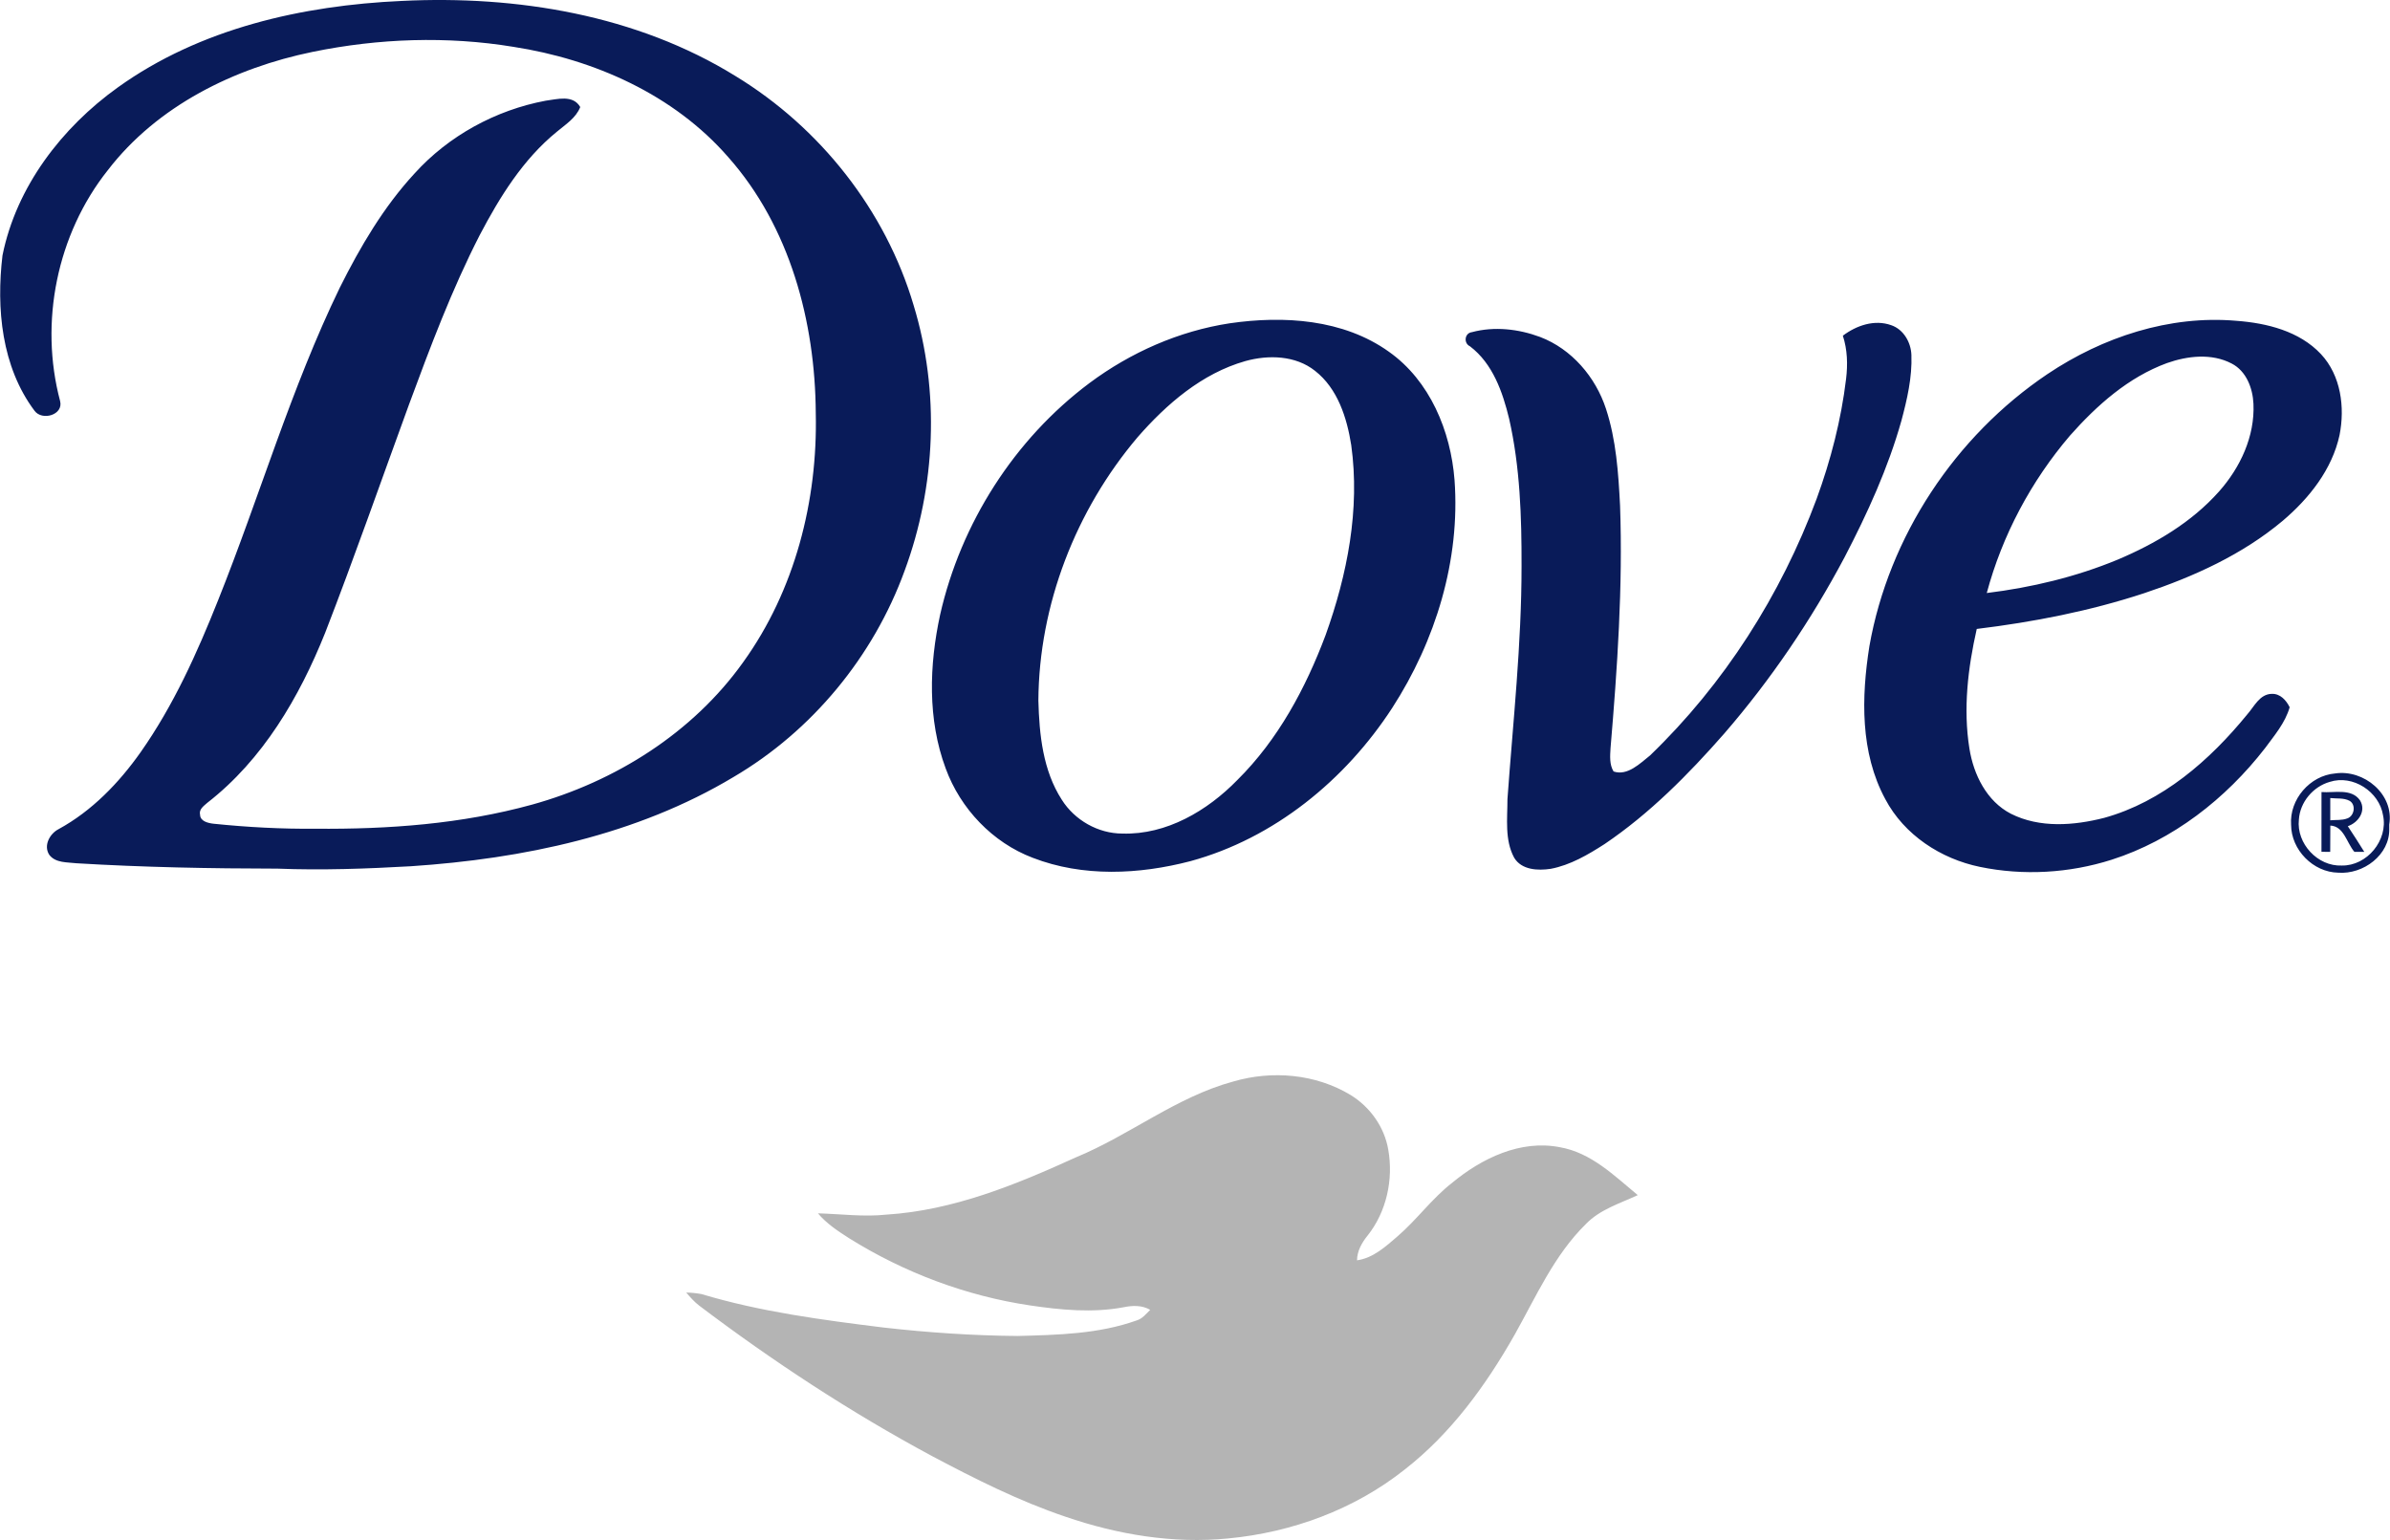
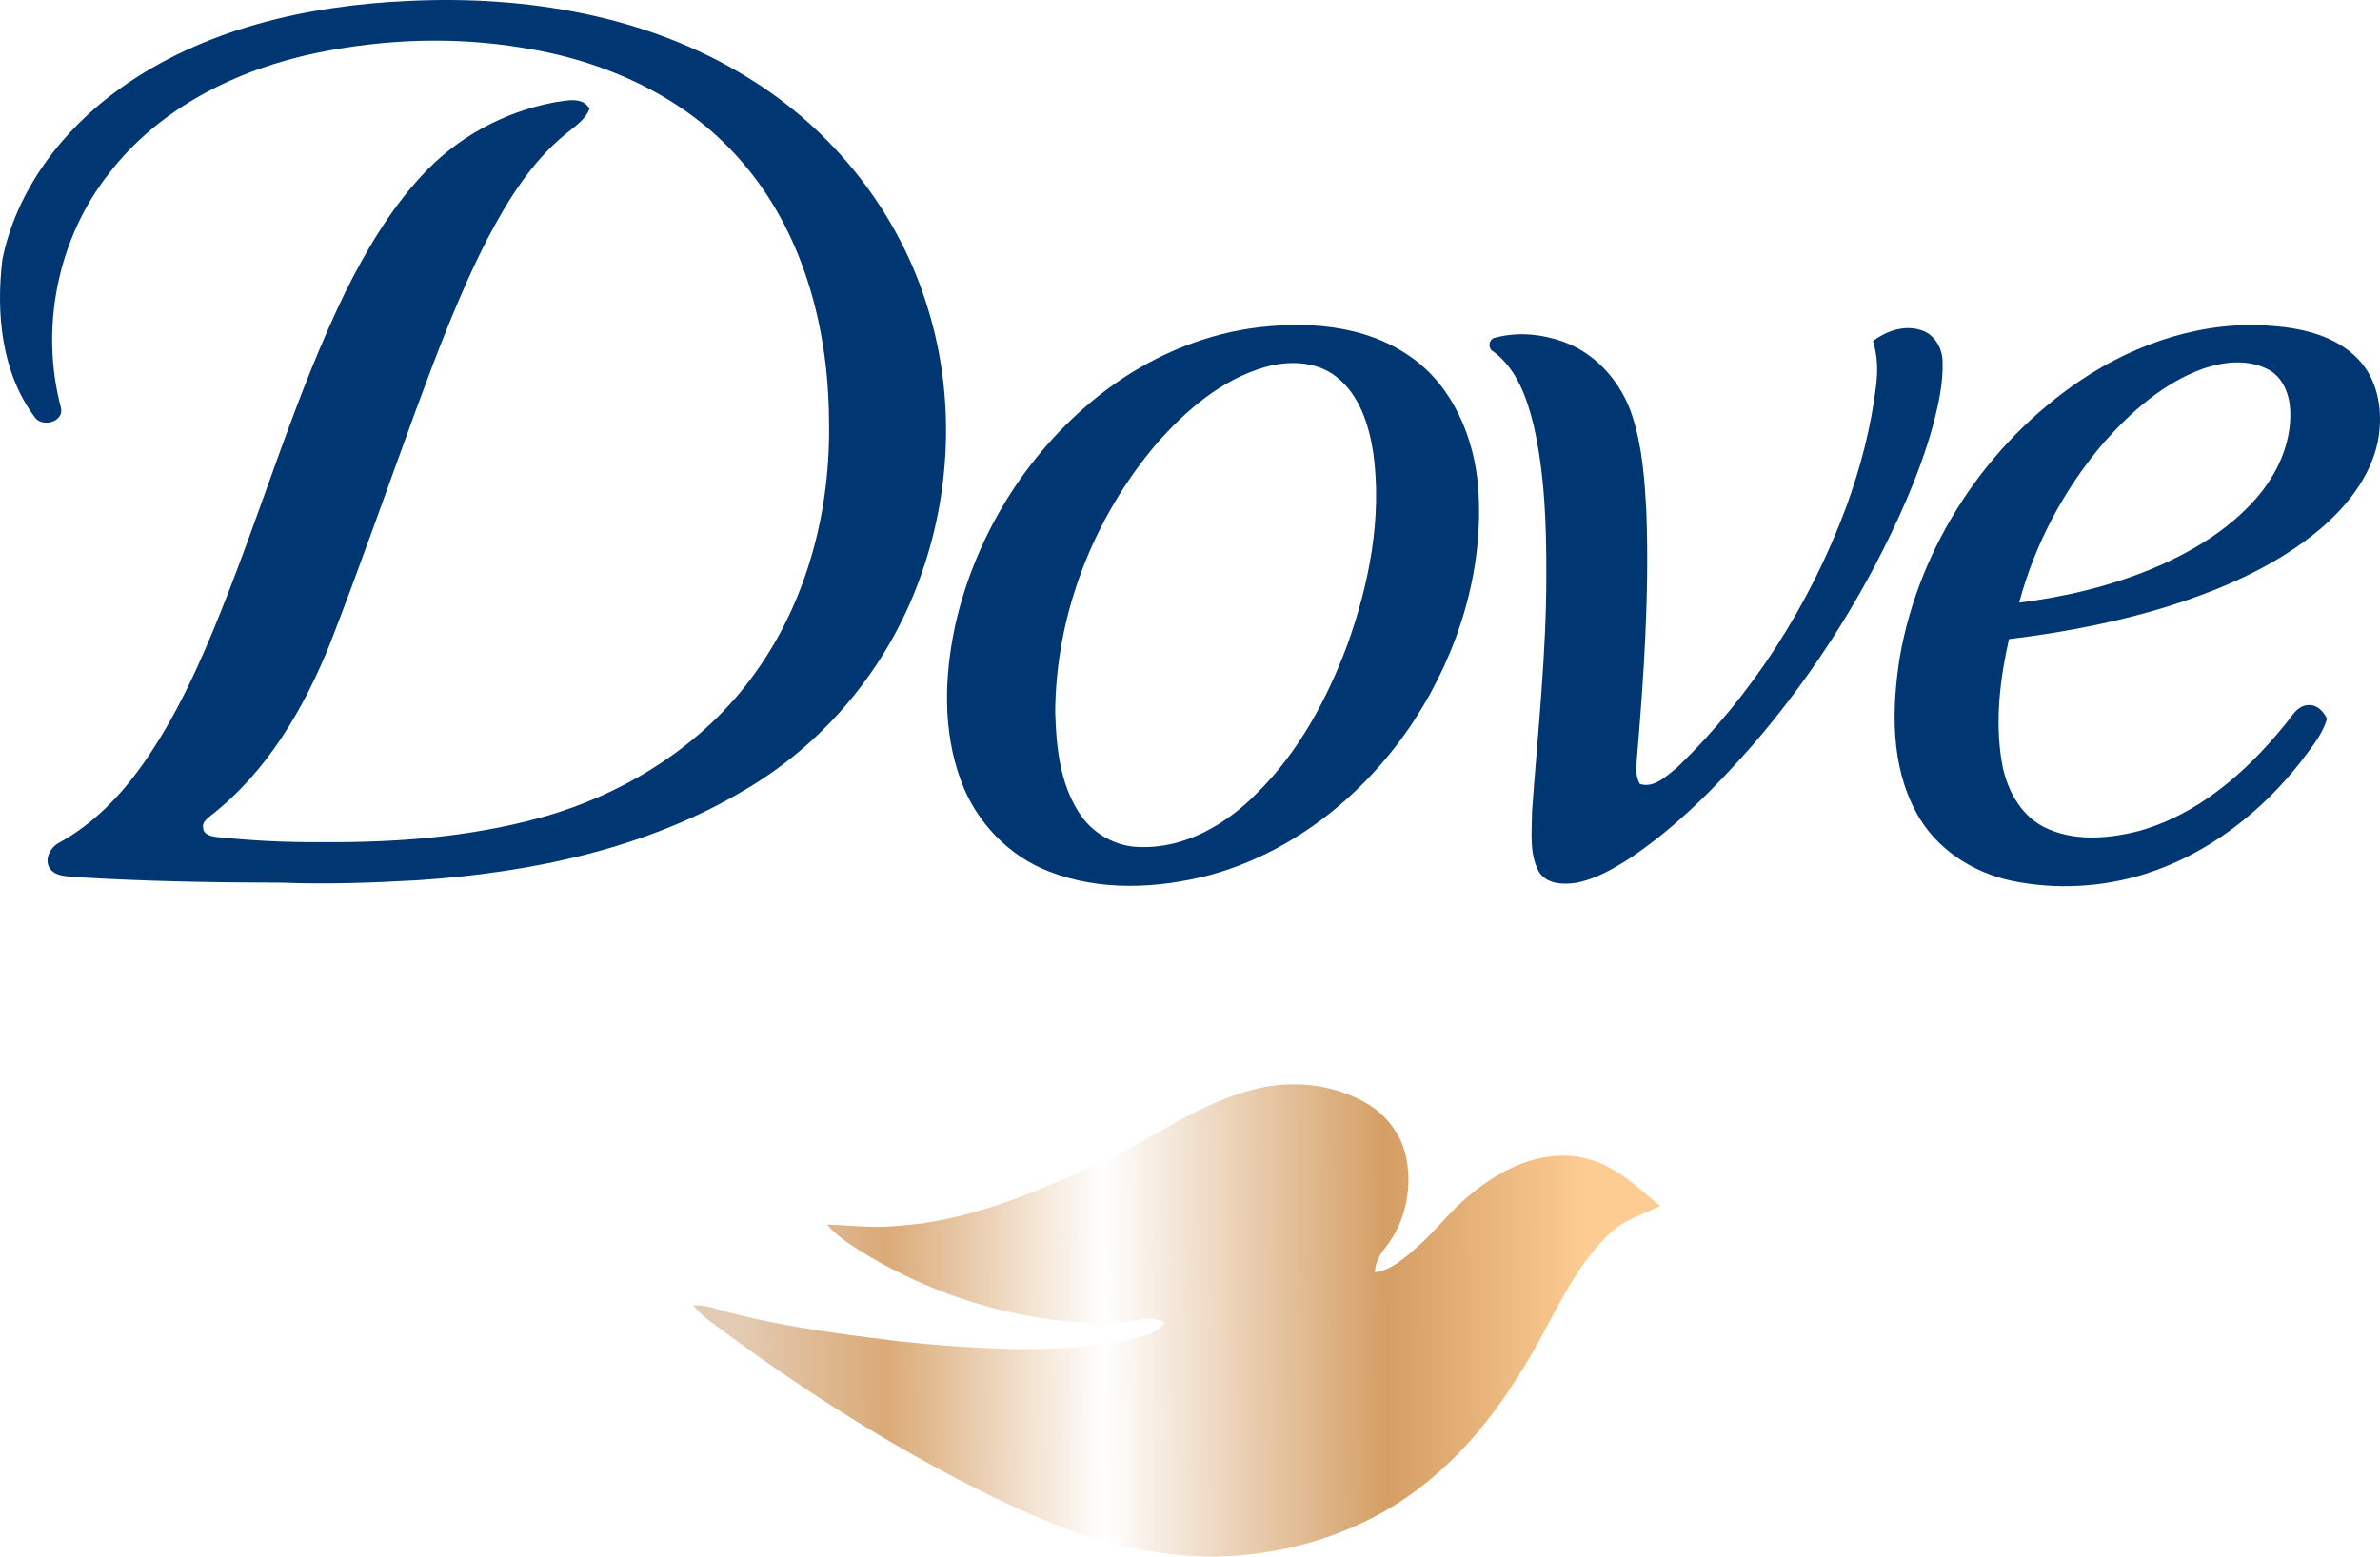
- <svg xmlns="http://www.w3.org/2000/svg" width="2500" height="1611" viewBox="1.095 7.45 749.083 482.78">
-   <g fill="#091B59">
-     <path d="M37.98 34.85C63.72 16.36 95.79 9.14 127 7.74c36.04-1.771 73.56 4.36 104.62 23.57 26.49 16.13 46.99 42.03 55.81 71.83 8.25 27.07 6.97 56.76-2.83 83.26-9.77 26.84-28.95 50.14-53.6 64.629-30.44 18.25-66.06 25.641-101.12 27.98-13.94.79-27.92 1.301-41.88.75-21-.029-42.01-.42-62.97-1.68-2.9-.35-6.51-.04-8.51-2.6-1.95-2.9.1-6.681 2.91-8.11 10.44-5.71 18.89-14.47 25.7-24.12 10.31-14.65 17.69-31.09 24.29-47.66 13.03-32.54 22.82-66.39 38.15-97.99 6.38-12.76 13.69-25.23 23.41-35.76 10.7-11.84 25.45-19.88 41.11-22.82 3.64-.46 8.56-1.96 10.84 1.99-1.37 3.46-4.6 5.45-7.32 7.73-10.6 8.62-17.92 20.47-24.2 32.43-8.76 17.1-15.52 35.12-22.17 53.12-8.72 23.85-17.08 47.84-26.27 71.53-8.08 20.18-19.54 39.8-36.95 53.31-1.1.979-2.7 2.04-2.26 3.771.06 2.039 2.55 2.59 4.19 2.779 10.63 1.1 21.33 1.67 32.02 1.57 22.8.2 45.82-1.48 67.88-7.561 26.05-7.229 50.36-22.479 66.17-44.669 16.18-22.47 23.36-50.58 22.74-78.06-.17-28.66-8.1-58.44-27.44-80.25-17.04-19.58-42.01-30.66-67.31-34.57-20.83-3.43-42.26-2.66-62.91 1.56-24.6 5.04-48.76 16.91-64.3 37.15-15.9 20.03-21.49 47.65-14.92 72.32 1.13 4.37-5.66 6.3-8.02 3.05C1.52 122.41-.16 104.16 1.82 87.52c4.34-21.51 18.56-40.06 36.16-52.67zM386.52 108.8c16.881-2.46 35.58-1.32 49.891 8.91 12.87 9.1 19.38 24.85 20.58 40.19 1.84 25.16-5.94 50.45-19.54 71.49-14.69 22.6-37.011 40.879-63.26 48.03-16.09 4.2-33.71 5.03-49.43-1.061-12.6-4.789-22.65-15.379-27.27-27.989-5.73-15.38-5.18-32.42-1.74-48.26 6.51-28.63 23.25-54.96 46.8-72.57 12.889-9.6 28.029-16.31 43.969-18.74m4.89 11.85c-13.58 3.85-24.68 13.45-33.79 23.89-19.36 22.86-30.9 52.51-31.08 82.55.28 10.65 1.42 21.91 7.34 31.07 4.04 6.42 11.39 10.6 18.99 10.609 13.85.42 26.659-7.16 36.06-16.81 12.74-12.62 21.4-28.77 27.65-45.43 6.8-18.94 10.83-39.42 8.03-59.54-1.351-8.58-4.251-17.74-11.351-23.29-6.109-4.849-14.609-5.069-21.849-3.049zM642.86 124.72c17.29-11.6 38.26-18.52 59.22-16.7 9.54.71 19.74 3.22 26.51 10.44 6.271 6.71 7.55 16.67 5.83 25.38-2.34 10.81-9.54 19.85-17.81 26.87-12.63 10.6-27.891 17.52-43.431 22.7-17.029 5.61-34.72 9.04-52.489 11.21-2.771 12.23-4.29 25.01-2.301 37.48 1.301 8.169 5.391 16.53 13.021 20.46 9.03 4.549 19.729 3.709 29.25 1.279 18.229-5.04 33.07-18.02 44.8-32.4 2.21-2.46 3.87-6.37 7.68-6.47 2.681-.11 4.551 1.99 5.641 4.2-1.4 4.9-4.78 8.82-7.73 12.84-12.29 15.85-28.87 28.83-48.109 34.971-13.25 4.209-27.641 5.049-41.261 2.229-12.26-2.521-23.72-10.01-29.649-21.22-7.91-14.6-7.521-32.02-4.99-47.98 6.078-34.389 26.888-65.829 55.818-85.289m37.47-3.45c-12.1 4.43-21.98 13.22-30.41 22.73-12.18 14.26-21.229 31.23-26.09 49.36 14.06-1.73 27.97-5.05 41.07-10.48 11.779-4.98 23.159-11.69 31.729-21.34 6.67-7.5 11.271-17.31 10.8-27.51-.229-4.91-2.229-10.24-6.819-12.61-6.27-3.29-13.83-2.42-20.28-.15zM578.72 112.69c4.25-3.22 9.94-5.17 15.17-3.29 3.87 1.32 6.181 5.39 6.32 9.34.26 6.99-1.34 13.88-3.13 20.58-4.2 14.93-10.68 29.1-17.82 42.82-10.49 19.77-23.12 38.41-37.77 55.33-11.221 12.79-23.32 25.02-37.45 34.58-5.22 3.351-10.75 6.61-16.92 7.771-4 .59-9.08.4-11.43-3.471-3.021-5.59-2.101-12.25-2.11-18.359 1.75-24.32 4.43-48.61 4.42-73.03.04-15.47-.46-31.09-3.89-46.23-2.04-8.4-5.13-17.3-12.28-22.72-2.061-.96-1.7-4.15.61-4.43 7.02-1.88 14.619-1.01 21.38 1.51 9.899 3.77 17.38 12.55 20.64 22.5 3.21 9.78 3.9 20.16 4.42 30.38.9 25.38-.85 50.76-2.99 76.05-.14 2.42-.38 5.11.96 7.28 4.351 1.47 8.271-2.51 11.431-5.02 23.229-22.37 41-50.27 52.22-80.46 4.43-12.14 7.69-24.75 9.23-37.59.549-4.531.419-9.181-1.011-13.541zM719.23 266.02c-.57-7.93 5.899-15.439 13.81-16.1 8.97-1.34 18.57 6.5 16.96 16.04v1.229c.24 8.301-8.18 14.44-15.99 13.84-7.88-.138-14.75-7.149-14.78-15.009m12.13-13.459c-5.24 1.479-9.351 6.369-9.69 11.83-.81 7.5 5.88 14.719 13.44 14.399 7.92.149 14.59-7.97 12.949-15.72-1.169-7.44-9.459-12.849-16.699-10.509z" />
-     <path d="M728.76 255.75c3.971.33 9.36-1.26 12.061 2.59 2.069 3.34-.53 7-3.811 8.12a303.41 303.41 0 0 1 5.16 8.04c-.77 0-2.32.01-3.09.01-2.42-2.789-3.271-8.05-7.55-8.25-.04 2.74-.04 5.5-.04 8.25l-2.74-.029c0-6.241 0-12.481.01-18.731m2.75 1.88c-.02 2.32-.02 4.649 0 6.979 1.76-.18 3.641.07 5.33-.59 2.22-.74 2.82-4.299.72-5.52-1.84-.979-4.06-.629-6.05-.869z" />
+ <svg xmlns="http://www.w3.org/2000/svg" xmlns:xlink="http://www.w3.org/1999/xlink" width="1000" height="654.219" viewBox="0 0 750 490.664" version="1.1" id="svg6894">
+   <defs id="defs6898">
+     <linearGradient id="linearGradient10915">
+       <stop style="stop-color:#e3cbb3;stop-opacity:1" offset="0" id="stop10917" />
+       <stop id="stop10919" offset="0.176" style="stop-color:#daaa77;stop-opacity:1" />
+       <stop style="stop-color:#ffffff;stop-opacity:1" offset="0.431" id="stop10921" />
+       <stop id="stop10923" offset="0.765" style="stop-color:#d49e64;stop-opacity:1" />
+       <stop style="stop-color:#fdcc93;stop-opacity:1" offset="1" id="stop10925" />
+     </linearGradient>
+     <linearGradient id="linearGradient10899">
+       <stop id="stop10901" offset="0" style="stop-color:#b89f88;stop-opacity:1" />
+       <stop style="stop-color:#daaa77;stop-opacity:1" offset="0.176" id="stop10907" />
+       <stop id="stop10909" offset="0.431" style="stop-color:#ffffff;stop-opacity:0" />
+       <stop style="stop-color:#d49e64;stop-opacity:1" offset="0.765" id="stop10911" />
+       <stop id="stop10903" offset="1" style="stop-color:#fdcc93;stop-opacity:1" />
+     </linearGradient>
+     <linearGradient gradientTransform="translate(-138.6986,-196.4897)" gradientUnits="userSpaceOnUse" y2="436.356" x2="490.582" y1="437.64" x1="228.596" id="linearGradient10905" xlink:href="#linearGradient10899" />
+     <linearGradient gradientTransform="translate(-138.6986,-196.4897)" y2="436.356" x2="490.582" y1="437.64" x1="228.596" gradientUnits="userSpaceOnUse" id="linearGradient10913" xlink:href="#linearGradient10915" />
+   </defs>
+   <g id="g7523" transform="matrix(1.021766,0,0,1.021766,-1.11916,-7.611341)">
+     <g id="#ffffffff" />
+     <g style="fill-opacity:1" id="#091b59ff">
+       <path style="opacity:1;fill:#003772;fill-opacity:1" id="path9654" d="M 37.98,34.85 C 63.72,16.36 95.79,9.14 127,7.74 c 36.04,-1.77 73.56,4.36 104.62,23.57 26.49,16.13 46.99,42.03 55.81,71.83 8.25,27.07 6.97,56.76 -2.83,83.26 -9.77,26.84 -28.95,50.14 -53.6,64.63 -30.44,18.25 -66.06,25.64 -101.12,27.98 -13.94,0.79 -27.92,1.3 -41.88,0.75 -21,-0.03 -42.01,-0.42 -62.97,-1.68 -2.9,-0.35 -6.51,-0.04 -8.51,-2.6 -1.95,-2.9 0.1,-6.68 2.91,-8.11 10.44,-5.71 18.89,-14.47 25.7,-24.12 10.31,-14.65 17.69,-31.09 24.29,-47.66 13.03,-32.54 22.82,-66.39 38.15,-97.99 6.38,-12.76 13.69,-25.23 23.41,-35.76 10.7,-11.84 25.45,-19.88 41.11,-22.82 3.64,-0.46 8.56,-1.96 10.84,1.99 -1.37,3.46 -4.6,5.45 -7.32,7.73 -10.6,8.62 -17.92,20.47 -24.2,32.43 -8.76,17.1 -15.52,35.12 -22.17,53.12 -8.72,23.85 -17.08,47.84 -26.27,71.53 -8.08,20.18 -19.54,39.8 -36.95,53.31 -1.1,0.98 -2.7,2.04 -2.26,3.77 0.06,2.04 2.55,2.59 4.19,2.78 10.63,1.1 21.33,1.67 32.02,1.57 22.8,0.2 45.82,-1.48 67.88,-7.56 26.05,-7.23 50.36,-22.48 66.17,-44.67 16.18,-22.47 23.36,-50.58 22.74,-78.06 C 256.59,108.3 248.66,78.52 229.32,56.71 212.28,37.13 187.31,26.05 162.01,22.14 141.18,18.71 119.75,19.48 99.1,23.7 74.5,28.74 50.34,40.61 34.8,60.85 18.9,80.88 13.31,108.5 19.88,133.17 c 1.13,4.37 -5.66,6.3 -8.02,3.05 C 1.52,122.41 -0.16,104.16 1.82,87.52 6.16,66.01 20.38,47.46 37.98,34.85 Z" />
+       <path style="opacity:1;fill:#003772;fill-opacity:1" id="path9656" d="m 386.52,108.8 c 16.88,-2.46 35.58,-1.32 49.89,8.91 12.87,9.1 19.38,24.85 20.58,40.19 1.84,25.16 -5.94,50.45 -19.54,71.49 -14.69,22.6 -37.01,40.88 -63.26,48.03 -16.09,4.2 -33.71,5.03 -49.43,-1.06 -12.6,-4.79 -22.65,-15.38 -27.27,-27.99 -5.73,-15.38 -5.18,-32.42 -1.74,-48.26 6.51,-28.63 23.25,-54.96 46.8,-72.57 12.89,-9.6 28.03,-16.31 43.97,-18.74 m 4.89,11.85 c -13.58,3.85 -24.68,13.45 -33.79,23.89 -19.36,22.86 -30.9,52.51 -31.08,82.55 0.28,10.65 1.42,21.91 7.34,31.07 4.04,6.42 11.39,10.6 18.99,10.61 13.85,0.42 26.66,-7.16 36.06,-16.81 12.74,-12.62 21.4,-28.77 27.65,-45.43 6.8,-18.94 10.83,-39.42 8.03,-59.54 -1.35,-8.58 -4.25,-17.74 -11.35,-23.29 -6.11,-4.85 -14.61,-5.07 -21.85,-3.05 z" />
+       <path style="opacity:1;fill:#003772;fill-opacity:1" id="path9658" d="m 642.86,124.72 c 17.29,-11.6 38.26,-18.52 59.22,-16.7 9.54,0.71 19.74,3.22 26.51,10.44 6.27,6.71 7.55,16.67 5.83,25.38 -2.34,10.81 -9.54,19.85 -17.81,26.87 -12.63,10.6 -27.89,17.52 -43.43,22.7 -17.03,5.61 -34.72,9.04 -52.49,11.21 -2.77,12.23 -4.29,25.01 -2.3,37.48 1.3,8.17 5.39,16.53 13.02,20.46 9.03,4.55 19.73,3.71 29.25,1.28 18.23,-5.04 33.07,-18.02 44.8,-32.4 2.21,-2.46 3.87,-6.37 7.68,-6.47 2.68,-0.11 4.55,1.99 5.64,4.2 -1.4,4.9 -4.78,8.82 -7.73,12.84 -12.29,15.85 -28.87,28.83 -48.11,34.97 -13.25,4.21 -27.64,5.05 -41.26,2.23 -12.26,-2.52 -23.72,-10.01 -29.65,-21.22 -7.91,-14.6 -7.52,-32.02 -4.99,-47.98 6.08,-34.39 26.89,-65.83 55.82,-85.29 m 37.47,-3.45 c -12.1,4.43 -21.98,13.22 -30.41,22.73 -12.18,14.26 -21.23,31.23 -26.09,49.36 14.06,-1.73 27.97,-5.05 41.07,-10.48 11.78,-4.98 23.16,-11.69 31.73,-21.34 6.67,-7.5 11.27,-17.31 10.8,-27.51 -0.23,-4.91 -2.23,-10.24 -6.82,-12.61 -6.27,-3.29 -13.83,-2.42 -20.28,-0.15 z" />
+       <path style="opacity:1;fill:#003772;fill-opacity:1" id="path9660" d="m 578.72,112.69 c 4.25,-3.22 9.94,-5.17 15.17,-3.29 3.87,1.32 6.18,5.39 6.32,9.34 0.26,6.99 -1.34,13.88 -3.13,20.58 -4.2,14.93 -10.68,29.1 -17.82,42.82 -10.49,19.77 -23.12,38.41 -37.77,55.33 -11.22,12.79 -23.32,25.02 -37.45,34.58 -5.22,3.35 -10.75,6.61 -16.92,7.77 -4,0.59 -9.08,0.4 -11.43,-3.47 -3.02,-5.59 -2.1,-12.25 -2.11,-18.36 1.75,-24.32 4.43,-48.61 4.42,-73.03 0.04,-15.47 -0.46,-31.09 -3.89,-46.23 -2.04,-8.4 -5.13,-17.3 -12.28,-22.72 -2.06,-0.96 -1.7,-4.15 0.61,-4.43 7.02,-1.88 14.62,-1.01 21.38,1.51 9.9,3.77 17.38,12.55 20.64,22.5 3.21,9.78 3.9,20.16 4.42,30.38 0.9,25.38 -0.85,50.76 -2.99,76.05 -0.14,2.42 -0.38,5.11 0.96,7.28 4.35,1.47 8.27,-2.51 11.43,-5.02 23.23,-22.37 41,-50.27 52.22,-80.46 4.43,-12.14 7.69,-24.75 9.23,-37.59 0.55,-4.53 0.42,-9.18 -1.01,-13.54 z" />
+     </g>
+     <g transform="translate(138.6986,196.4897)" style="fill:url(#linearGradient10905);fill-opacity:1;stroke:#000000" id="#b4b4b4ff">
+       <path style="opacity:1;fill:url(#linearGradient10913);fill-opacity:1;stroke:none" id="path9667" d="m 247.607,147.452 c 12.17,-3.58 25.87,-2.41 36.81,4.21 6.11,3.74 10.62,10.05 11.82,17.15 1.65,9.32 -0.54,19.46 -6.48,26.92 -1.81,2.24 -3.27,4.8 -3.32,7.76 5.08,-0.71 8.95,-4.29 12.67,-7.49 6.08,-5.22 10.78,-11.86 17.13,-16.79 9.28,-7.7 21.49,-13.61 33.81,-11.17 9.78,1.69 17.06,8.95 24.4,15.01 -5.62,2.63 -11.83,4.47 -16.26,9.06 -9.92,9.74 -15.59,22.69 -22.3,34.64 -9.03,15.93 -20.04,31.11 -34.62,42.42 -15.73,12.46 -35.3,19.63 -55.21,21.51 -17.25,1.72 -34.71,-1.22 -51.03,-6.82 -14.56,-4.92 -28.33,-11.85 -41.88,-19.04 -25.51,-13.72 -49.79,-29.65 -72.89,-47.11 -1.55,-1.18 -2.83,-2.65 -4.09,-4.12 1.6,0.03 3.19,0.19 4.77,0.48 18.56,5.57 37.88,8.11 57.07,10.49 13.94,1.58 27.96,2.53 41.99,2.65 12.57,-0.33 25.44,-0.61 37.41,-4.89 1.78,-0.55 2.94,-2.06 4.2,-3.31 -2.58,-1.49 -5.54,-1.39 -8.36,-0.8 -9.7,1.81 -19.63,0.86 -29.3,-0.58 -20.06,-2.98 -39.43,-10.28 -56.62,-21 -3.56,-2.27 -7.13,-4.61 -9.87,-7.87 7.17,0.2 14.34,1.17 21.51,0.4 20.88,-1.32 40.49,-9.35 59.31,-17.93 16.92,-6.96 31.5,-18.94 49.33,-23.78 z" />
+     </g>
  </g>
-   <path fill="#B4B4B4" d="M387.59 346.51c12.17-3.58 25.87-2.41 36.811 4.21 6.109 3.74 10.619 10.05 11.819 17.15 1.65 9.32-.54 19.46-6.479 26.92-1.811 2.24-3.271 4.8-3.32 7.76 5.08-.71 8.95-4.29 12.67-7.49 6.08-5.22 10.78-11.859 17.13-16.79 9.28-7.699 21.49-13.609 33.811-11.17 9.779 1.69 17.06 8.95 24.399 15.011-5.62 2.63-11.83 4.47-16.26 9.06-9.92 9.74-15.59 22.69-22.3 34.64-9.03 15.931-20.04 31.11-34.62 42.421-15.73 12.46-35.3 19.63-55.21 21.51-17.25 1.72-34.71-1.221-51.03-6.82-14.56-4.92-28.33-11.85-41.88-19.04-25.51-13.72-49.79-29.649-72.89-47.11-1.55-1.18-2.83-2.649-4.09-4.119 1.6.029 3.19.189 4.77.479 18.56 5.57 37.88 8.11 57.07 10.49 13.94 1.58 27.96 2.53 41.99 2.649 12.57-.329 25.44-.609 37.41-4.89 1.78-.55 2.94-2.06 4.2-3.31-2.58-1.49-5.54-1.391-8.36-.801-9.7 1.811-19.63.86-29.3-.579-20.06-2.98-39.43-10.28-56.62-21-3.56-2.271-7.13-4.61-9.87-7.87 7.17.199 14.34 1.17 21.51.399 20.88-1.319 40.49-9.35 59.31-17.93 16.919-6.96 31.499-18.94 49.329-23.78z" />
</svg>
